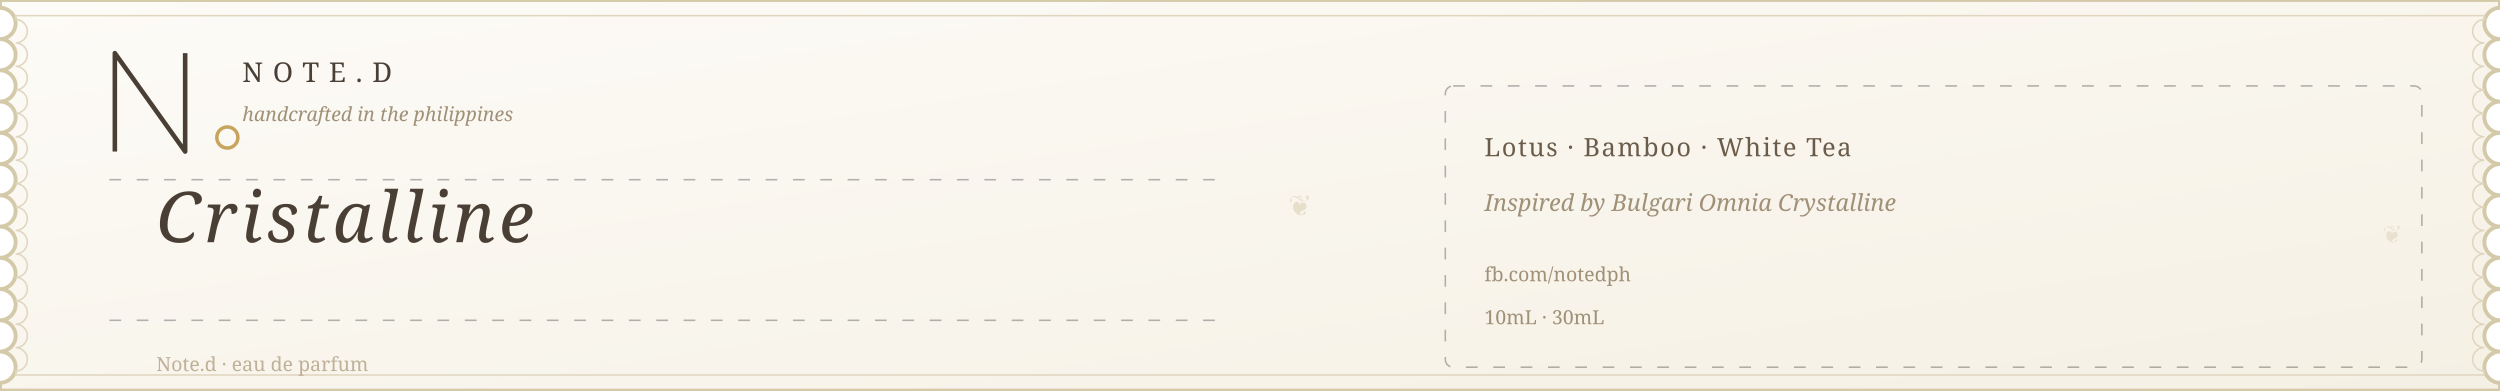
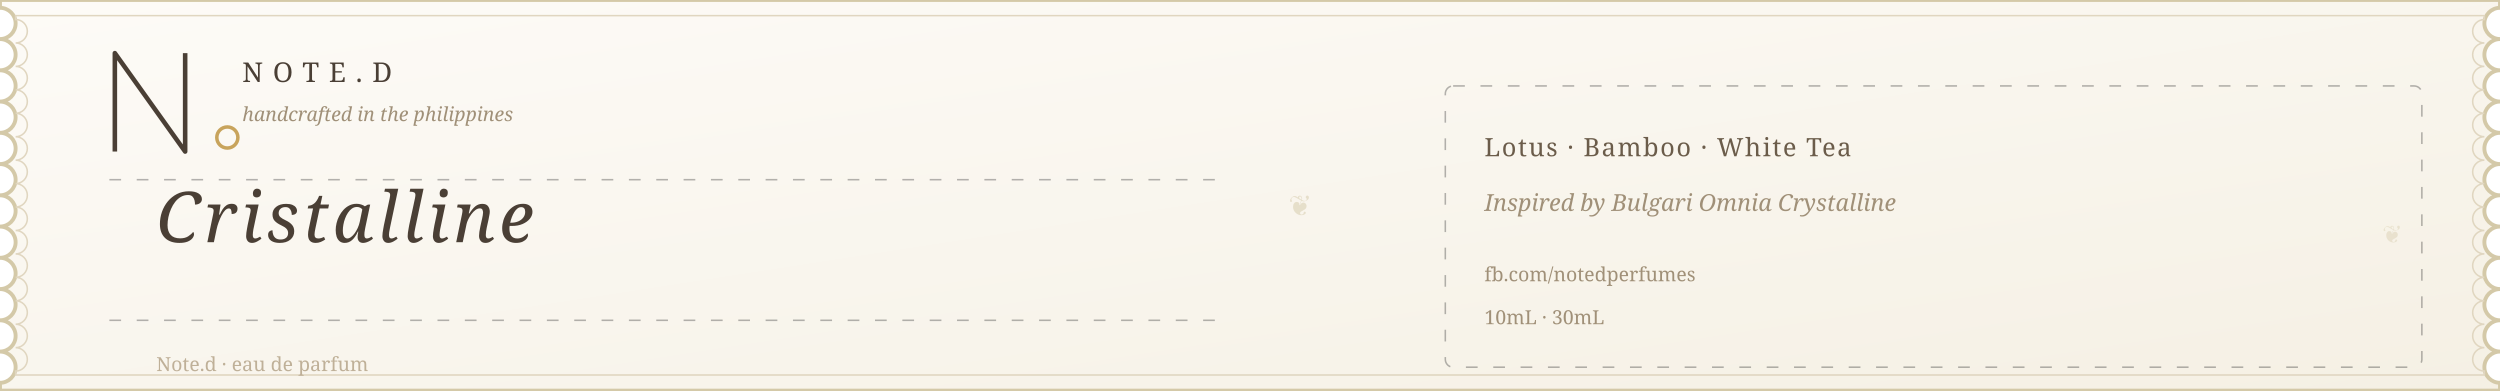
<svg xmlns="http://www.w3.org/2000/svg" viewBox="0 0 640 100" fill="none">
  <defs>
    <linearGradient id="bg" x1="0" y1="0" x2="1" y2="1">
      <stop offset="0%" stop-color="#fdfbf7" />
      <stop offset="100%" stop-color="#f5f0e4" />
    </linearGradient>
  </defs>
  <path d="M 0,0 L 640,0 L 640,2.0 a 4,4 0 0,0 0,8 a 4,4 0 0,0 0,8 a 4,4 0 0,0 0,8 a 4,4 0 0,0 0,8 a 4,4 0 0,0 0,8 a 4,4 0 0,0 0,8 a 4,4 0 0,0 0,8 a 4,4 0 0,0 0,8 a 4,4 0 0,0 0,8 a 4,4 0 0,0 0,8 a 4,4 0 0,0 0,8 a 4,4 0 0,0 0,8 L 640,100 L 0,100 L 0,98.0 a 4,4 0 0,0 0,-8 a 4,4 0 0,0 0,-8 a 4,4 0 0,0 0,-8 a 4,4 0 0,0 0,-8 a 4,4 0 0,0 0,-8 a 4,4 0 0,0 0,-8 a 4,4 0 0,0 0,-8 a 4,4 0 0,0 0,-8 a 4,4 0 0,0 0,-8 a 4,4 0 0,0 0,-8 a 4,4 0 0,0 0,-8 a 4,4 0 0,0 0,-8 L 0,0 Z" fill="url(#bg)" stroke="#d4c9a8" stroke-width="1" />
  <path d="M 4,4 L 636,4 L 636,5.0 a 3,3 0 0,0 0,6 a 3,3 0 0,0 0,6 a 3,3 0 0,0 0,6 a 3,3 0 0,0 0,6 a 3,3 0 0,0 0,6 a 3,3 0 0,0 0,6 a 3,3 0 0,0 0,6 a 3,3 0 0,0 0,6 a 3,3 0 0,0 0,6 a 3,3 0 0,0 0,6 a 3,3 0 0,0 0,6 a 3,3 0 0,0 0,6 a 3,3 0 0,0 0,6 a 3,3 0 0,0 0,6 a 3,3 0 0,0 0,6 L 636,96 L 4,96 L 4,95.0 a 3,3 0 0,0 0,-6 a 3,3 0 0,0 0,-6 a 3,3 0 0,0 0,-6 a 3,3 0 0,0 0,-6 a 3,3 0 0,0 0,-6 a 3,3 0 0,0 0,-6 a 3,3 0 0,0 0,-6 a 3,3 0 0,0 0,-6 a 3,3 0 0,0 0,-6 a 3,3 0 0,0 0,-6 a 3,3 0 0,0 0,-6 a 3,3 0 0,0 0,-6 a 3,3 0 0,0 0,-6 a 3,3 0 0,0 0,-6 a 3,3 0 0,0 0,-6 L 4,4 Z" fill="none" stroke="#e0d6c0" stroke-width="0.4" />
  <g transform="translate(24,10) scale(0.9)">
    <path d="M6 32 L6 4 L26 32 L26 4" stroke="#4a3f35" stroke-width="1.3" stroke-linejoin="round" fill="none" />
    <circle cx="38" cy="28" r="3" stroke="#c8a45c" stroke-width="1" fill="none" />
  </g>
  <text x="62" y="21" font-family="Georgia,serif" font-size="7" fill="#4a3f35" letter-spacing="2.5">NOTE.D</text>
  <text x="62" y="31" font-family="Georgia,serif" font-size="5" fill="#a09078" font-style="italic">handcrafted in the philippines</text>
  <text x="40" y="62" font-family="Georgia,serif" font-size="18" fill="#4a3f35" font-style="italic" letter-spacing="1">Cristalline</text>
  <line x1="28" y1="46" x2="315" y2="46" stroke="#2a2a2a" stroke-width="0.4" opacity="0.35" stroke-dasharray="3 4" />
  <line x1="28" y1="82" x2="315" y2="82" stroke="#2a2a2a" stroke-width="0.4" opacity="0.35" stroke-dasharray="3 4" />
  <text x="40" y="95" font-family="Georgia,serif" font-size="5" fill="#bfb098">Note.d  ·  eau de parfum</text>
  <text x="330" y="55" font-family="Georgia,serif" font-size="7" fill="#d4c9a8" opacity="0.5">❦</text>
  <rect x="370" y="22" width="250" height="72" rx="2" stroke="#2a2a2a" stroke-width="0.4" fill="none" opacity="0.35" stroke-dasharray="3 4" />
  <text x="380" y="40" font-family="Georgia,serif" font-size="6.5" fill="#6b5c4a" letter-spacing="0.4">Lotus  ·  Bamboo  ·  White Tea</text>
  <text x="380" y="54" font-family="Georgia,serif" font-size="6" fill="#a09078" font-style="italic">Inspired by Bulgari Omnia Crystalline</text>
-   <text x="380" y="72" font-family="Georgia,serif" font-size="5" fill="#a09078">fb.com/notedph</text>
+   <text x="380" y="72" font-family="Georgia,serif" font-size="5" fill="#a09078">fb.com/notedperfumes</text>
  <text x="380" y="83" font-family="Georgia,serif" font-size="5" fill="#a09078">10mL · 30mL</text>
  <text x="610" y="62" font-family="Georgia,serif" font-size="6" fill="#d4c9a8" opacity="0.4">❦</text>
</svg>
